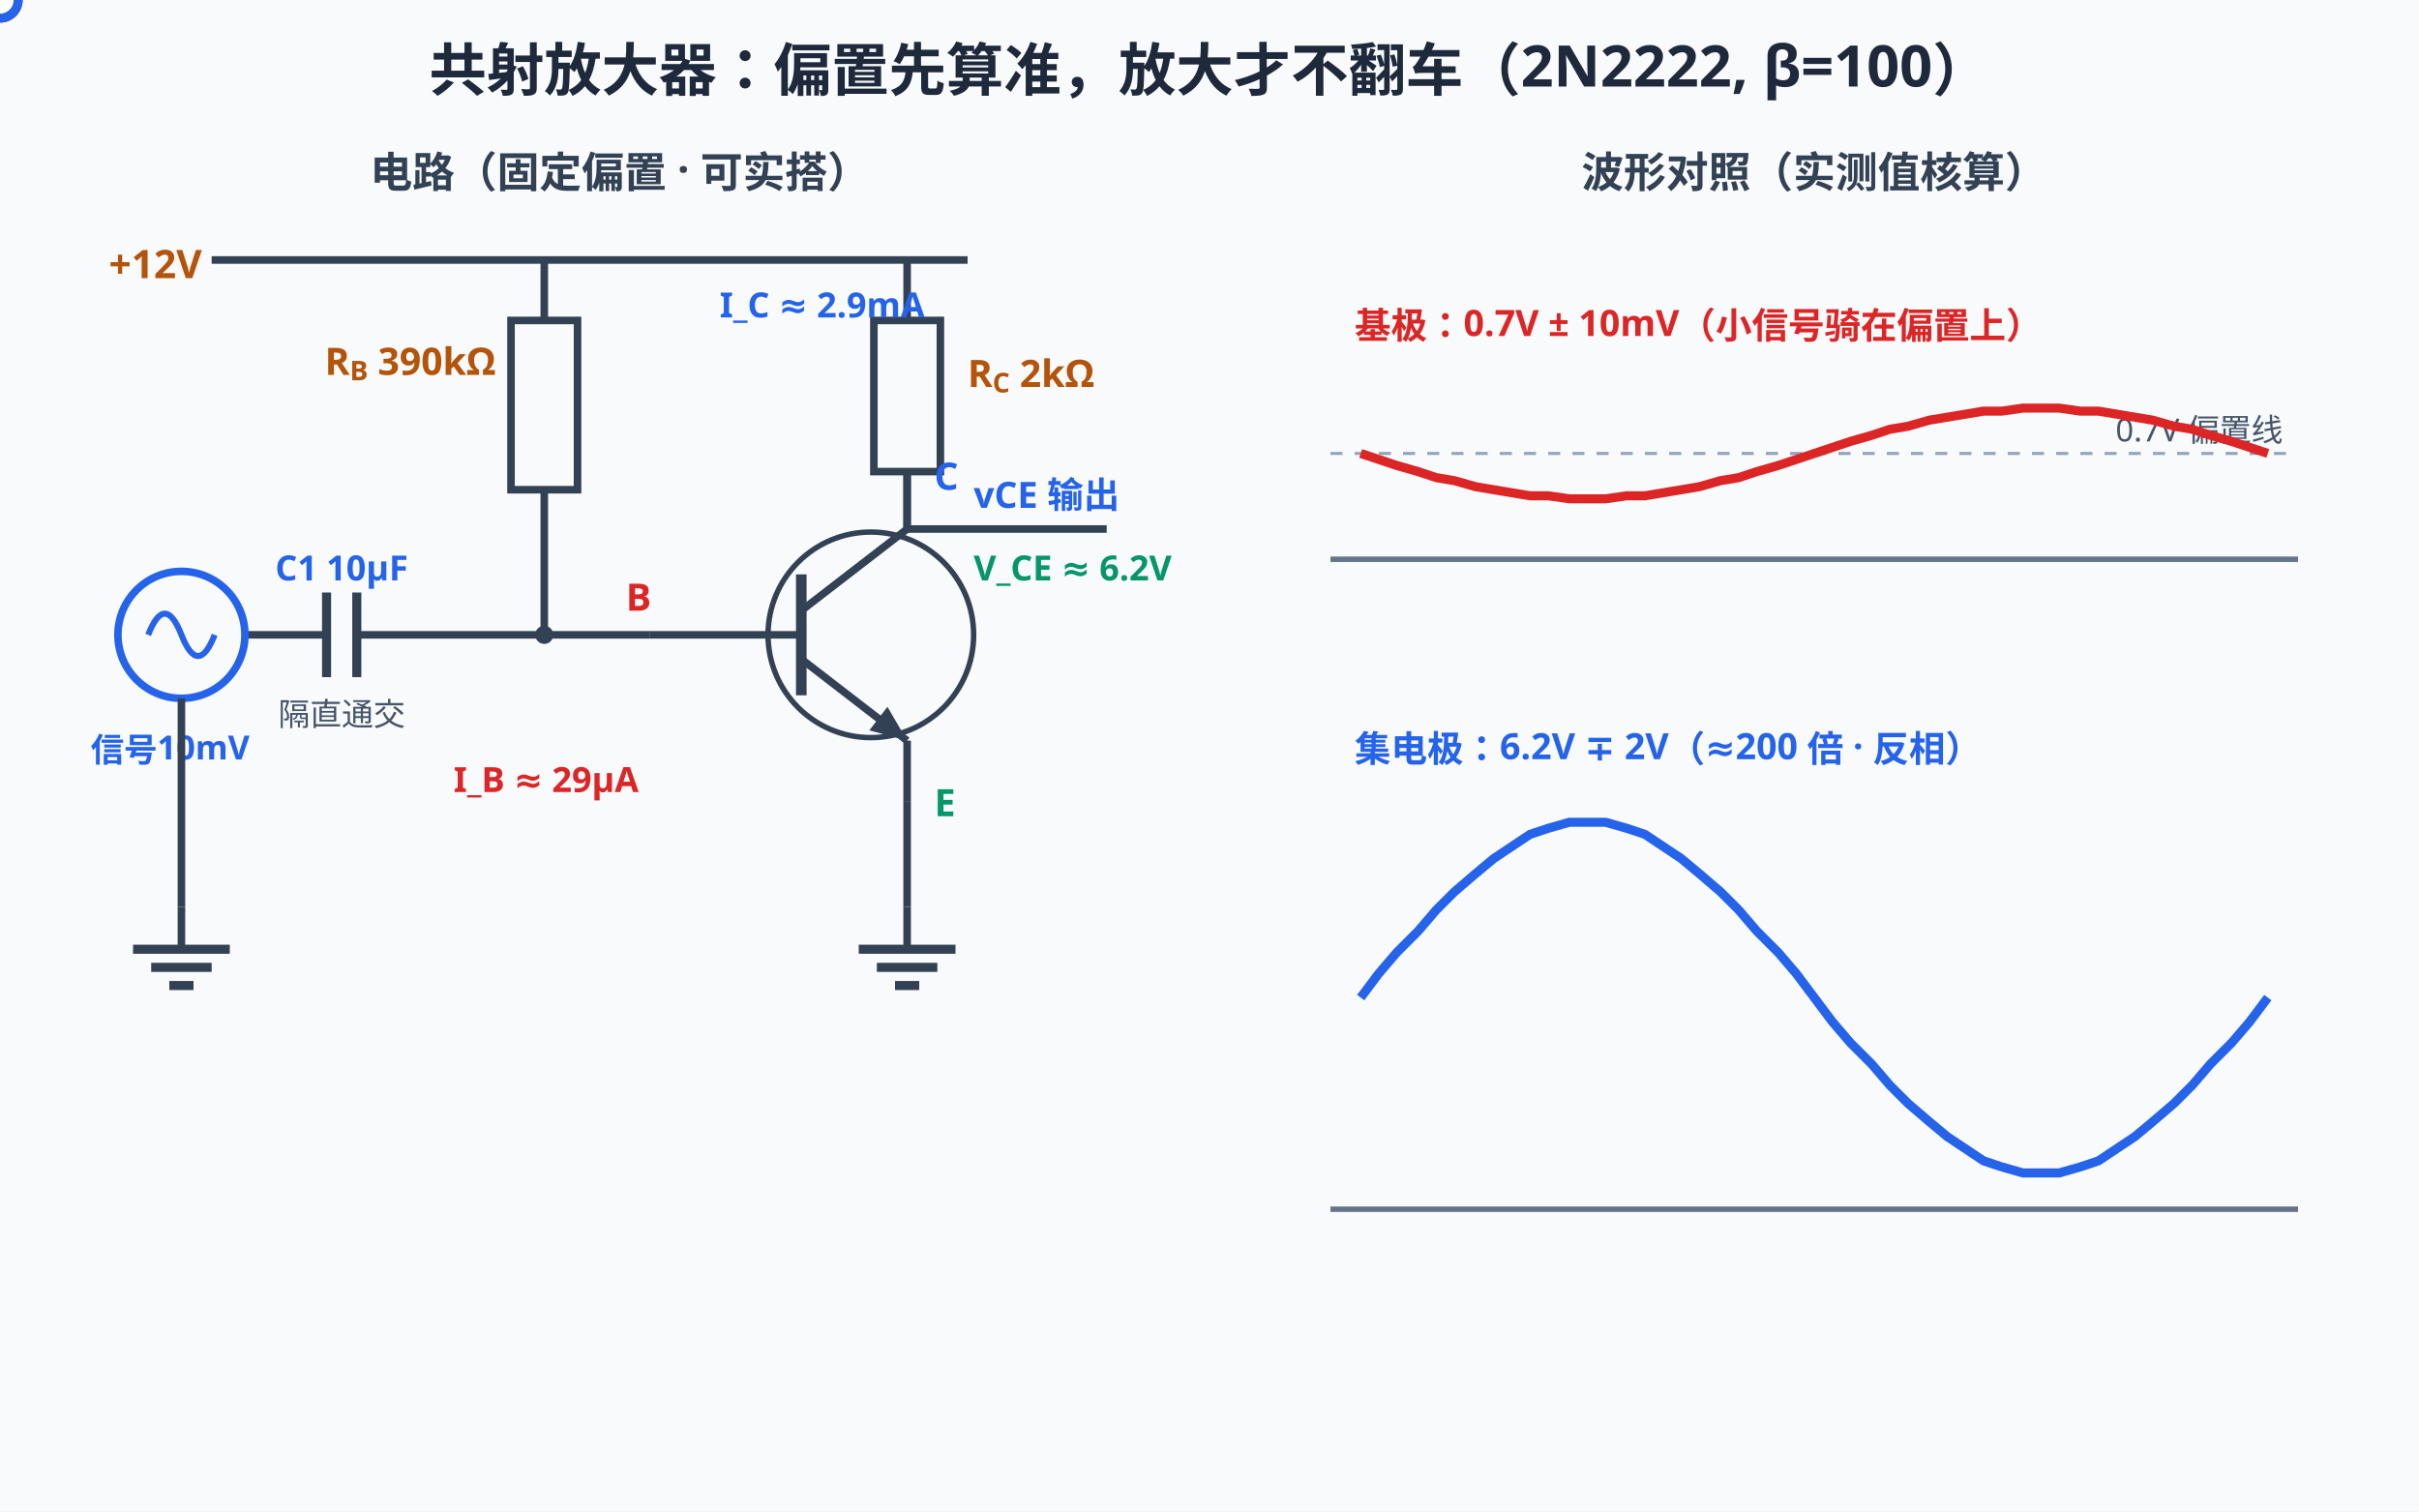
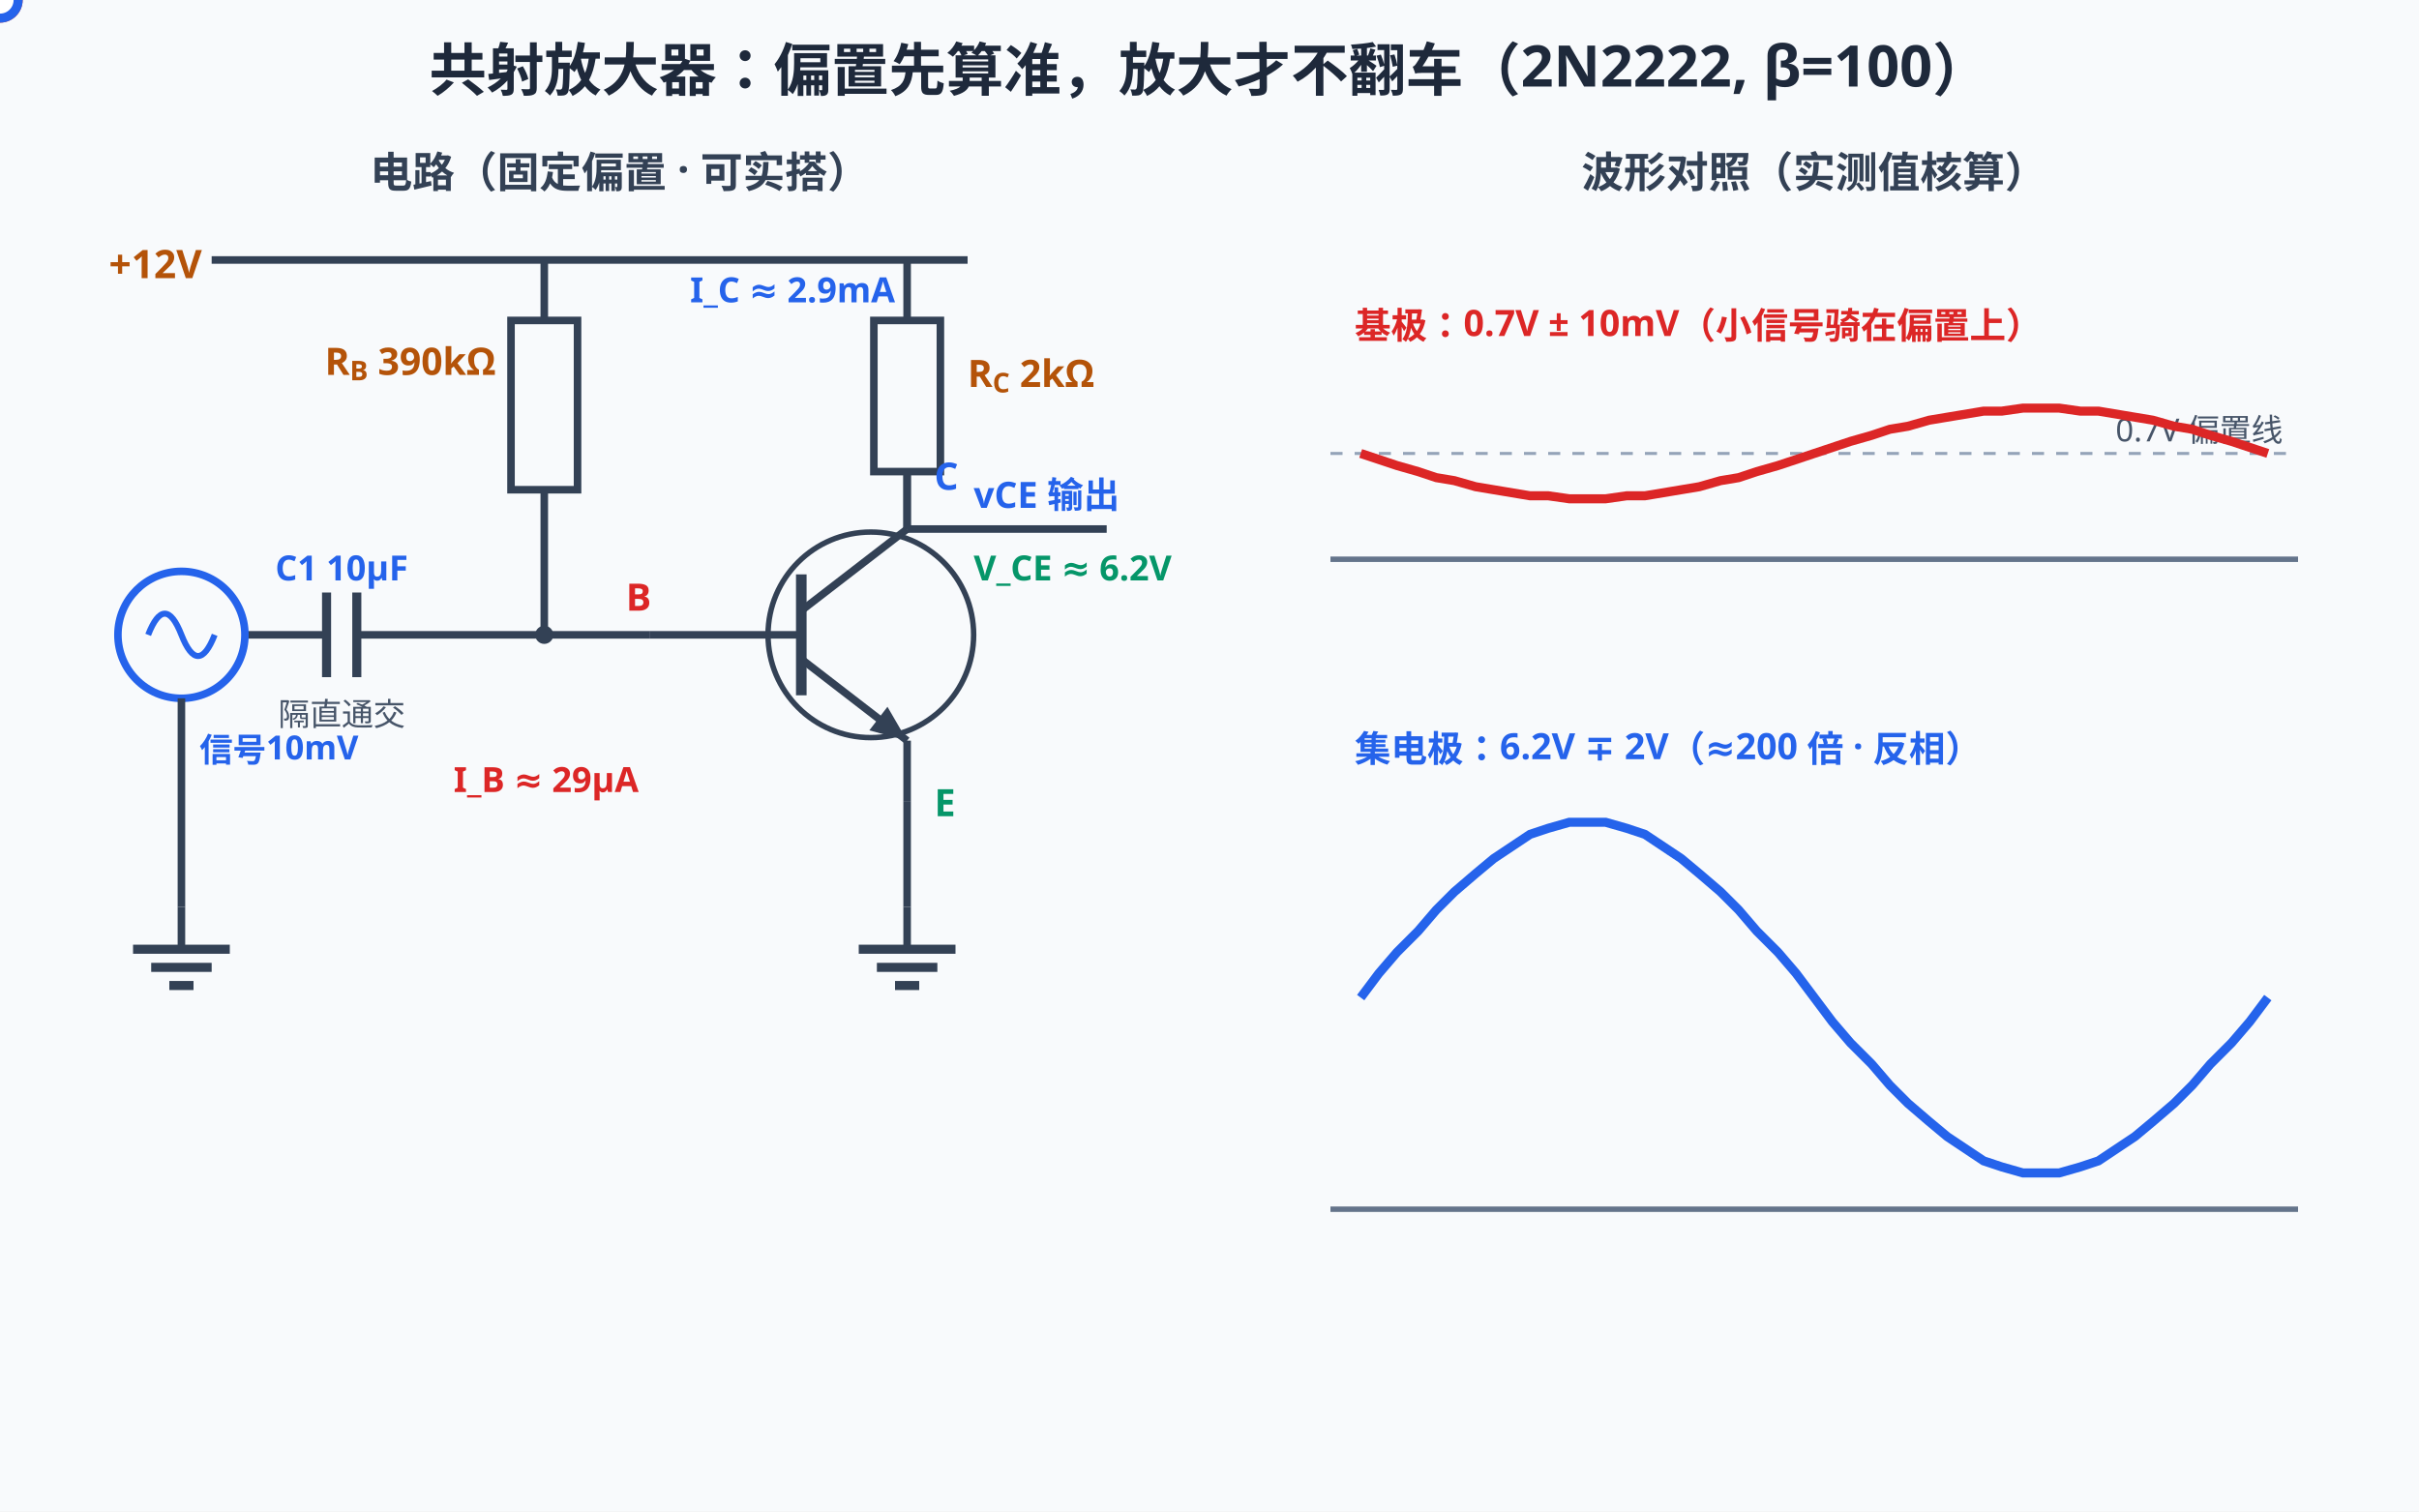
<svg xmlns="http://www.w3.org/2000/svg" width="800" height="500" viewBox="0 0 800 500">
  <rect width="800" height="500" fill="#f8fafc" />
  <style>
text{font-family:"Segoe UI","Microsoft YaHei",sans-serif;}
@media (prefers-color-scheme: dark){
rect[fill="#f8fafc"]{fill:#0f172a}
[fill="#1e293b"]{fill:#f1f5f9}[stroke="#1e293b"]{stroke:#f1f5f9}
[fill="#334155"]{fill:#e2e8f0}[stroke="#334155"]{stroke:#e2e8f0}
[fill="#475569"]{fill:#cbd5e1}[stroke="#475569"]{stroke:#cbd5e1}
[fill="#64748b"]{fill:#94a3b8}[stroke="#64748b"]{stroke:#94a3b8}
[fill="#dbeafe"]{fill:#1e3a8a}[fill="#eff6ff"]{fill:#172554}
[fill="#1d4ed8"]{fill:#60a5fa}[fill="#2563eb"]{fill:#60a5fa}[fill="#3b82f6"]{fill:#60a5fa}
[fill="#ecfdf5"]{fill:#022c22}[fill="#059669"]{fill:#34d399}[fill="#065f46"]{fill:#6ee7b7}[fill="#10b981"]{fill:#34d399}
[fill="#fffbeb"]{fill:#451a03}[fill="#b45309"]{fill:#fcd34d}[fill="#92400e"]{fill:#fcd34d}[fill="#f59e0b"]{fill:#fbbf24}
[fill="#fef2f2"]{fill:#450a0a}[fill="#dc2626"]{fill:#f87171}[fill="#991b1b"]{fill:#fca5a5}
[fill="#cbd5e1"]{fill:#334155}[stroke="#cbd5e1"]{stroke:#475569}
[fill="#ffffff"]{fill:#0f172a}[fill="#94a3b8"]{fill:#64748b}[stroke="#94a3b8"]{stroke:#64748b}
[fill="#7c3aed"]{fill:#a78bfa}[stroke="#7c3aed"]{stroke:#a78bfa}
}
</style>
  <text x="400" y="30" text-anchor="middle" font-size="19" font-weight="bold" fill="#1e293b">共射放大器：偏置先算准，放大才不翻车（2N2222, β=100）</text>
  <text x="205" y="62" text-anchor="middle" font-size="14" font-weight="bold" fill="#334155">电路（固定偏置 · 可实搭）</text>
  <text x="36" y="92" font-size="13" font-weight="bold" fill="#b45309">+12V</text>
  <line x1="70" y1="86" x2="320" y2="86" stroke="#334155" stroke-width="2.5" />
  <line x1="180" y1="86" x2="180" y2="106" stroke="#334155" stroke-width="2.5" />
  <rect x="169" y="106" width="22" height="56" fill="#f8fafc" stroke="#334155" stroke-width="2.5" />
  <text x="164" y="124" text-anchor="end" font-size="12.5" font-weight="bold" fill="#b45309">R<tspan baseline-shift="sub" font-size="9">B</tspan> 390kΩ</text>
  <line x1="180" y1="162" x2="180" y2="210" stroke="#334155" stroke-width="2.5" />
  <circle cx="180" cy="210" r="3" fill="#334155" />
  <line x1="180" y1="210" x2="215" y2="210" stroke="#334155" stroke-width="2.5" />
  <line x1="300" y1="86" x2="300" y2="106" stroke="#334155" stroke-width="2.5" />
  <rect x="289" y="106" width="22" height="50" fill="#f8fafc" stroke="#334155" stroke-width="2.5" />
  <text x="320" y="128" font-size="12.5" font-weight="bold" fill="#b45309">R<tspan baseline-shift="sub" font-size="9">C</tspan> 2kΩ</text>
  <line x1="300" y1="156" x2="300" y2="175" stroke="#334155" stroke-width="2.5" />
  <g stroke="#334155" fill="none" stroke-width="2.5">
    <circle cx="288" cy="210" r="34" stroke-width="1.8" />
    <line x1="265" y1="190" x2="265" y2="230" stroke-width="3.5" />
    <line x1="265" y1="202" x2="300" y2="175" />
    <line x1="265" y1="218" x2="300" y2="245" />
    <line x1="300" y1="175" x2="300" y2="155" />
    <line x1="300" y1="245" x2="300" y2="265" />
    <line x1="215" y1="210" x2="265" y2="210" />
    <polygon points="300,245 287.5,241.6 293.5,233.8" fill="#334155" stroke="none" />
  </g>
  <text x="207" y="202" font-size="12.5" font-weight="bold" fill="#dc2626">B</text>
  <text x="309" y="162" font-size="12.5" font-weight="bold" fill="#2563eb">C</text>
  <text x="309" y="270" font-size="12.5" font-weight="bold" fill="#059669">E</text>
  <line x1="300" y1="265" x2="300" y2="300" stroke="#334155" stroke-width="2.5" />
  <line x1="300" y1="300" x2="300" y2="314" stroke="#334155" stroke-width="2.5" />
  <line x1="284" y1="314" x2="316" y2="314" stroke="#334155" stroke-width="3" />
  <line x1="290" y1="320" x2="310" y2="320" stroke="#334155" stroke-width="3" />
  <line x1="296" y1="326" x2="304" y2="326" stroke="#334155" stroke-width="3" />
  <line x1="82" y1="210" x2="108" y2="210" stroke="#334155" stroke-width="2.5" />
  <line x1="108" y1="196" x2="108" y2="224" stroke="#334155" stroke-width="3" />
  <line x1="118" y1="196" x2="118" y2="224" stroke="#334155" stroke-width="3" />
  <line x1="118" y1="210" x2="180" y2="210" stroke="#334155" stroke-width="2.5" />
  <text x="113" y="192" text-anchor="middle" font-size="11.5" font-weight="bold" fill="#2563eb">C1 10µF</text>
  <text x="113" y="240" text-anchor="middle" font-size="10.5" fill="#475569">隔直通交</text>
  <circle cx="60" cy="210" r="21" fill="none" stroke="#2563eb" stroke-width="2.5" />
  <path d="M49,210 q5.5,-14 11,0 q5.5,14 11,0" fill="none" stroke="#2563eb" stroke-width="2" />
-   <text x="30" y="252" font-size="11" font-weight="bold" fill="#2563eb">信号10mV</text>
+   <text x="66" y="252" font-size="11" font-weight="bold" fill="#2563eb">信号10mV</text>
  <line x1="60" y1="231" x2="60" y2="300" stroke="#334155" stroke-width="2.5" />
  <line x1="60" y1="300" x2="60" y2="314" stroke="#334155" stroke-width="2.5" />
  <line x1="44" y1="314" x2="76" y2="314" stroke="#334155" stroke-width="3" />
  <line x1="50" y1="320" x2="70" y2="320" stroke="#334155" stroke-width="3" />
  <line x1="56" y1="326" x2="64" y2="326" stroke="#334155" stroke-width="3" />
  <line x1="300" y1="175" x2="366" y2="175" stroke="#334155" stroke-width="2.5" />
  <text x="322" y="168" font-size="12" font-weight="bold" fill="#2563eb">vCE 输出</text>
  <text x="150" y="262" font-size="11.5" font-weight="bold" fill="#dc2626">I_B ≈ 29µA</text>
-   <text x="238" y="105" font-size="11.5" font-weight="bold" fill="#2563eb">I_C ≈ 2.9mA</text>
+   <text x="296" y="100" text-anchor="end" font-size="11.5" font-weight="bold" fill="#2563eb">I_C ≈ 2.9mA</text>
  <text x="322" y="192" font-size="11.5" font-weight="bold" fill="#059669">V_CE ≈ 6.2V</text>
  <circle r="6" fill="#2563eb">
    <animateMotion dur="6s" begin="-0.50s" repeatCount="indefinite" path="M74,82 H296 V300" />
  </circle>
  <circle r="6" fill="#2563eb">
    <animateMotion dur="6s" begin="0.17s" repeatCount="indefinite" path="M74,82 H296 V300" />
  </circle>
  <circle r="6" fill="#2563eb">
    <animateMotion dur="6s" begin="0.83s" repeatCount="indefinite" path="M74,82 H296 V300" />
  </circle>
  <circle r="6" fill="#2563eb">
    <animateMotion dur="6s" begin="1.50s" repeatCount="indefinite" path="M74,82 H296 V300" />
  </circle>
  <circle r="6" fill="#2563eb">
    <animateMotion dur="6s" begin="2.17s" repeatCount="indefinite" path="M74,82 H296 V300" />
  </circle>
  <circle r="6" fill="#2563eb">
    <animateMotion dur="6s" begin="2.83s" repeatCount="indefinite" path="M74,82 H296 V300" />
  </circle>
  <circle r="6" fill="#2563eb">
    <animateMotion dur="6s" begin="3.50s" repeatCount="indefinite" path="M74,82 H296 V300" />
  </circle>
  <circle r="6" fill="#2563eb">
    <animateMotion dur="6s" begin="4.17s" repeatCount="indefinite" path="M74,82 H296 V300" />
  </circle>
  <circle r="6" fill="#2563eb">
    <animateMotion dur="6s" begin="4.83s" repeatCount="indefinite" path="M74,82 H296 V300" />
  </circle>
  <circle r="4.5" fill="#dc2626">
    <animateMotion dur="6s" begin="-0.50s" repeatCount="indefinite" path="M180,92 V206 H212" />
  </circle>
  <circle r="4.5" fill="#dc2626">
    <animateMotion dur="6s" begin="1.50s" repeatCount="indefinite" path="M180,92 V206 H212" />
  </circle>
  <circle r="4.5" fill="#dc2626">
    <animateMotion dur="6s" begin="3.50s" repeatCount="indefinite" path="M180,92 V206 H212" />
  </circle>
  <g opacity="0">
    <animate attributeName="opacity" values="1;1;0;0" keyTimes="0;0.2;0.24;1" dur="6s" repeatCount="indefinite" />
    <rect x="163" y="100" width="34" height="68" rx="6" fill="none" stroke="#f59e0b" stroke-width="3">
      <animate attributeName="opacity" values="0.2;0.95;0.2" dur="1.1s" repeatCount="indefinite" />
    </rect>
  </g>
  <g opacity="0">
    <animate attributeName="opacity" values="0;0;1;1;0;0" keyTimes="0;0.48;0.52;0.78;0.82;1" dur="6s" repeatCount="indefinite" />
    <circle cx="288" cy="210" r="40" fill="none" stroke="#f59e0b" stroke-width="3">
      <animate attributeName="opacity" values="0.2;0.95;0.2" dur="1.1s" repeatCount="indefinite" />
    </circle>
  </g>
  <text x="600" y="62" text-anchor="middle" font-size="14" font-weight="bold" fill="#334155">波形对照（实测值核算）</text>
  <text x="448" y="112" font-size="12" font-weight="bold" fill="#dc2626">基极：0.7V ± 10mV（小信号骑在偏置上）</text>
  <line x1="440" y1="185" x2="760" y2="185" stroke="#64748b" stroke-width="1.8" />
  <line x1="440" y1="150" x2="760" y2="150" stroke="#94a3b8" stroke-width="1" stroke-dasharray="4,4" />
  <text x="755" y="146" text-anchor="end" font-size="10.5" fill="#475569">0.7V 偏置线</text>
  <path d="M450,150 L456,152 L462,154 L469,156 L475,158 L481,159 L488,161 L494,162 L500,163 L506,164 L512,164 L519,165 L525,165 L531,165 L538,164 L544,164 L550,163 L556,162 L562,161 L569,159 L575,158 L581,156 L588,154 L594,152 L600,150 L606,148 L612,146 L619,144 L625,142 L631,141 L638,139 L644,138 L650,137 L656,136 L662,136 L669,135 L675,135 L681,135 L688,136 L694,136 L700,137 L706,138 L712,139 L719,141 L725,142 L731,144 L738,146 L744,148 L750,150" fill="none" stroke="#dc2626" stroke-width="3" />
  <circle r="6" fill="#fff" stroke="#dc2626" stroke-width="3">
    <animateMotion dur="3s" repeatCount="indefinite" path="M450,150 L456,152 L462,154 L469,156 L475,158 L481,159 L488,161 L494,162 L500,163 L506,164 L512,164 L519,165 L525,165 L531,165 L538,164 L544,164 L550,163 L556,162 L562,161 L569,159 L575,158 L581,156 L588,154 L594,152 L600,150 L606,148 L612,146 L619,144 L625,142 L631,141 L638,139 L644,138 L650,137 L656,136 L662,136 L669,135 L675,135 L681,135 L688,136 L694,136 L700,137 L706,138 L712,139 L719,141 L725,142 L731,144 L738,146 L744,148 L750,150" />
  </circle>
  <text x="448" y="252" font-size="12" font-weight="bold" fill="#2563eb">集电极：6.2V ∓ 2V（≈200 倍 · 反相）</text>
  <line x1="440" y1="400" x2="760" y2="400" stroke="#64748b" stroke-width="1.8" />
  <path d="M450,330 L456,322 L462,315 L469,308 L475,301 L481,295 L488,289 L494,284 L500,280 L506,276 L512,274 L519,272 L525,272 L531,272 L538,274 L544,276 L550,280 L556,284 L562,289 L569,295 L575,301 L581,308 L588,315 L594,322 L600,330 L606,338 L612,345 L619,352 L625,359 L631,365 L638,371 L644,376 L650,380 L656,384 L662,386 L669,388 L675,388 L681,388 L688,386 L694,384 L700,380 L706,376 L712,371 L719,365 L725,359 L731,352 L738,345 L744,338 L750,330" fill="none" stroke="#2563eb" stroke-width="3" />
  <circle r="6" fill="#fff" stroke="#2563eb" stroke-width="3">
    <animateMotion dur="3s" repeatCount="indefinite" path="M450,330 L456,322 L462,315 L469,308 L475,301 L481,295 L488,289 L494,284 L500,280 L506,276 L512,274 L519,272 L525,272 L531,272 L538,274 L544,276 L550,280 L556,284 L562,289 L569,295 L575,301 L581,308 L588,315 L594,322 L600,330 L606,338 L612,345 L619,352 L625,359 L631,365 L638,371 L644,376 L650,380 L656,384 L662,386 L669,388 L675,388 L681,388 L688,386 L694,384 L700,380 L706,376 L712,371 L719,365 L725,359 L731,352 L738,345 L744,338 L750,330" />
  </circle>
  <text x="400" y="448" text-anchor="middle" font-size="14.5" font-weight="bold" fill="#b45309" opacity="0">① 先偏置：R_B 从 12V 喂基流——没有偏置，信号再标准也放不出来<animate attributeName="opacity" values="0;1;1;0;0" keyTimes="0;0.04;0.18;0.22;1" dur="6s" repeatCount="indefinite" />
  </text>
  <text x="400" y="448" text-anchor="middle" font-size="14.5" font-weight="bold" fill="#2563eb" opacity="0">② 核算：I_B=(12−0.7)÷390k≈29µA → I_C=100×29µA≈2.9mA → V_CE=12−5.8≈6.2V<animate attributeName="opacity" values="0;0;1;1;0;0" keyTimes="0;0.22;0.26;0.44;0.48;1" dur="6s" repeatCount="indefinite" />
  </text>
  <text x="400" y="448" text-anchor="middle" font-size="14.5" font-weight="bold" fill="#dc2626" opacity="0">③ 放大：基极 ±10mV → 集电极 ∓2V——约 200 倍，方向相反<animate attributeName="opacity" values="0;0;1;1;0;0" keyTimes="0;0.48;0.52;0.78;0.82;1" dur="6s" repeatCount="indefinite" />
  </text>
  <text x="400" y="448" text-anchor="middle" font-size="14.5" font-weight="bold" fill="#059669" opacity="0">④ 能量全部来自 12V 电源——三极管是阀门，从不「创造」能量<animate attributeName="opacity" values="0;0;1;1" keyTimes="0;0.82;0.86;1" dur="6s" repeatCount="indefinite" />
  </text>
  <g opacity="0">
    <animate attributeName="opacity" values="0;0;1;1" keyTimes="0;0.9;0.94;1" dur="6s" repeatCount="indefinite" />
    <rect x="80" y="462" width="640" height="34" rx="8" fill="#ecfdf5" stroke="#059669" stroke-width="1.5" />
    <text x="400" y="484" text-anchor="middle" font-size="13.5" font-weight="bold" fill="#059669">2N2222 datasheet：hFE=75~300@10mA，设计时按 β=100 下限留余量</text>
  </g>
</svg>
